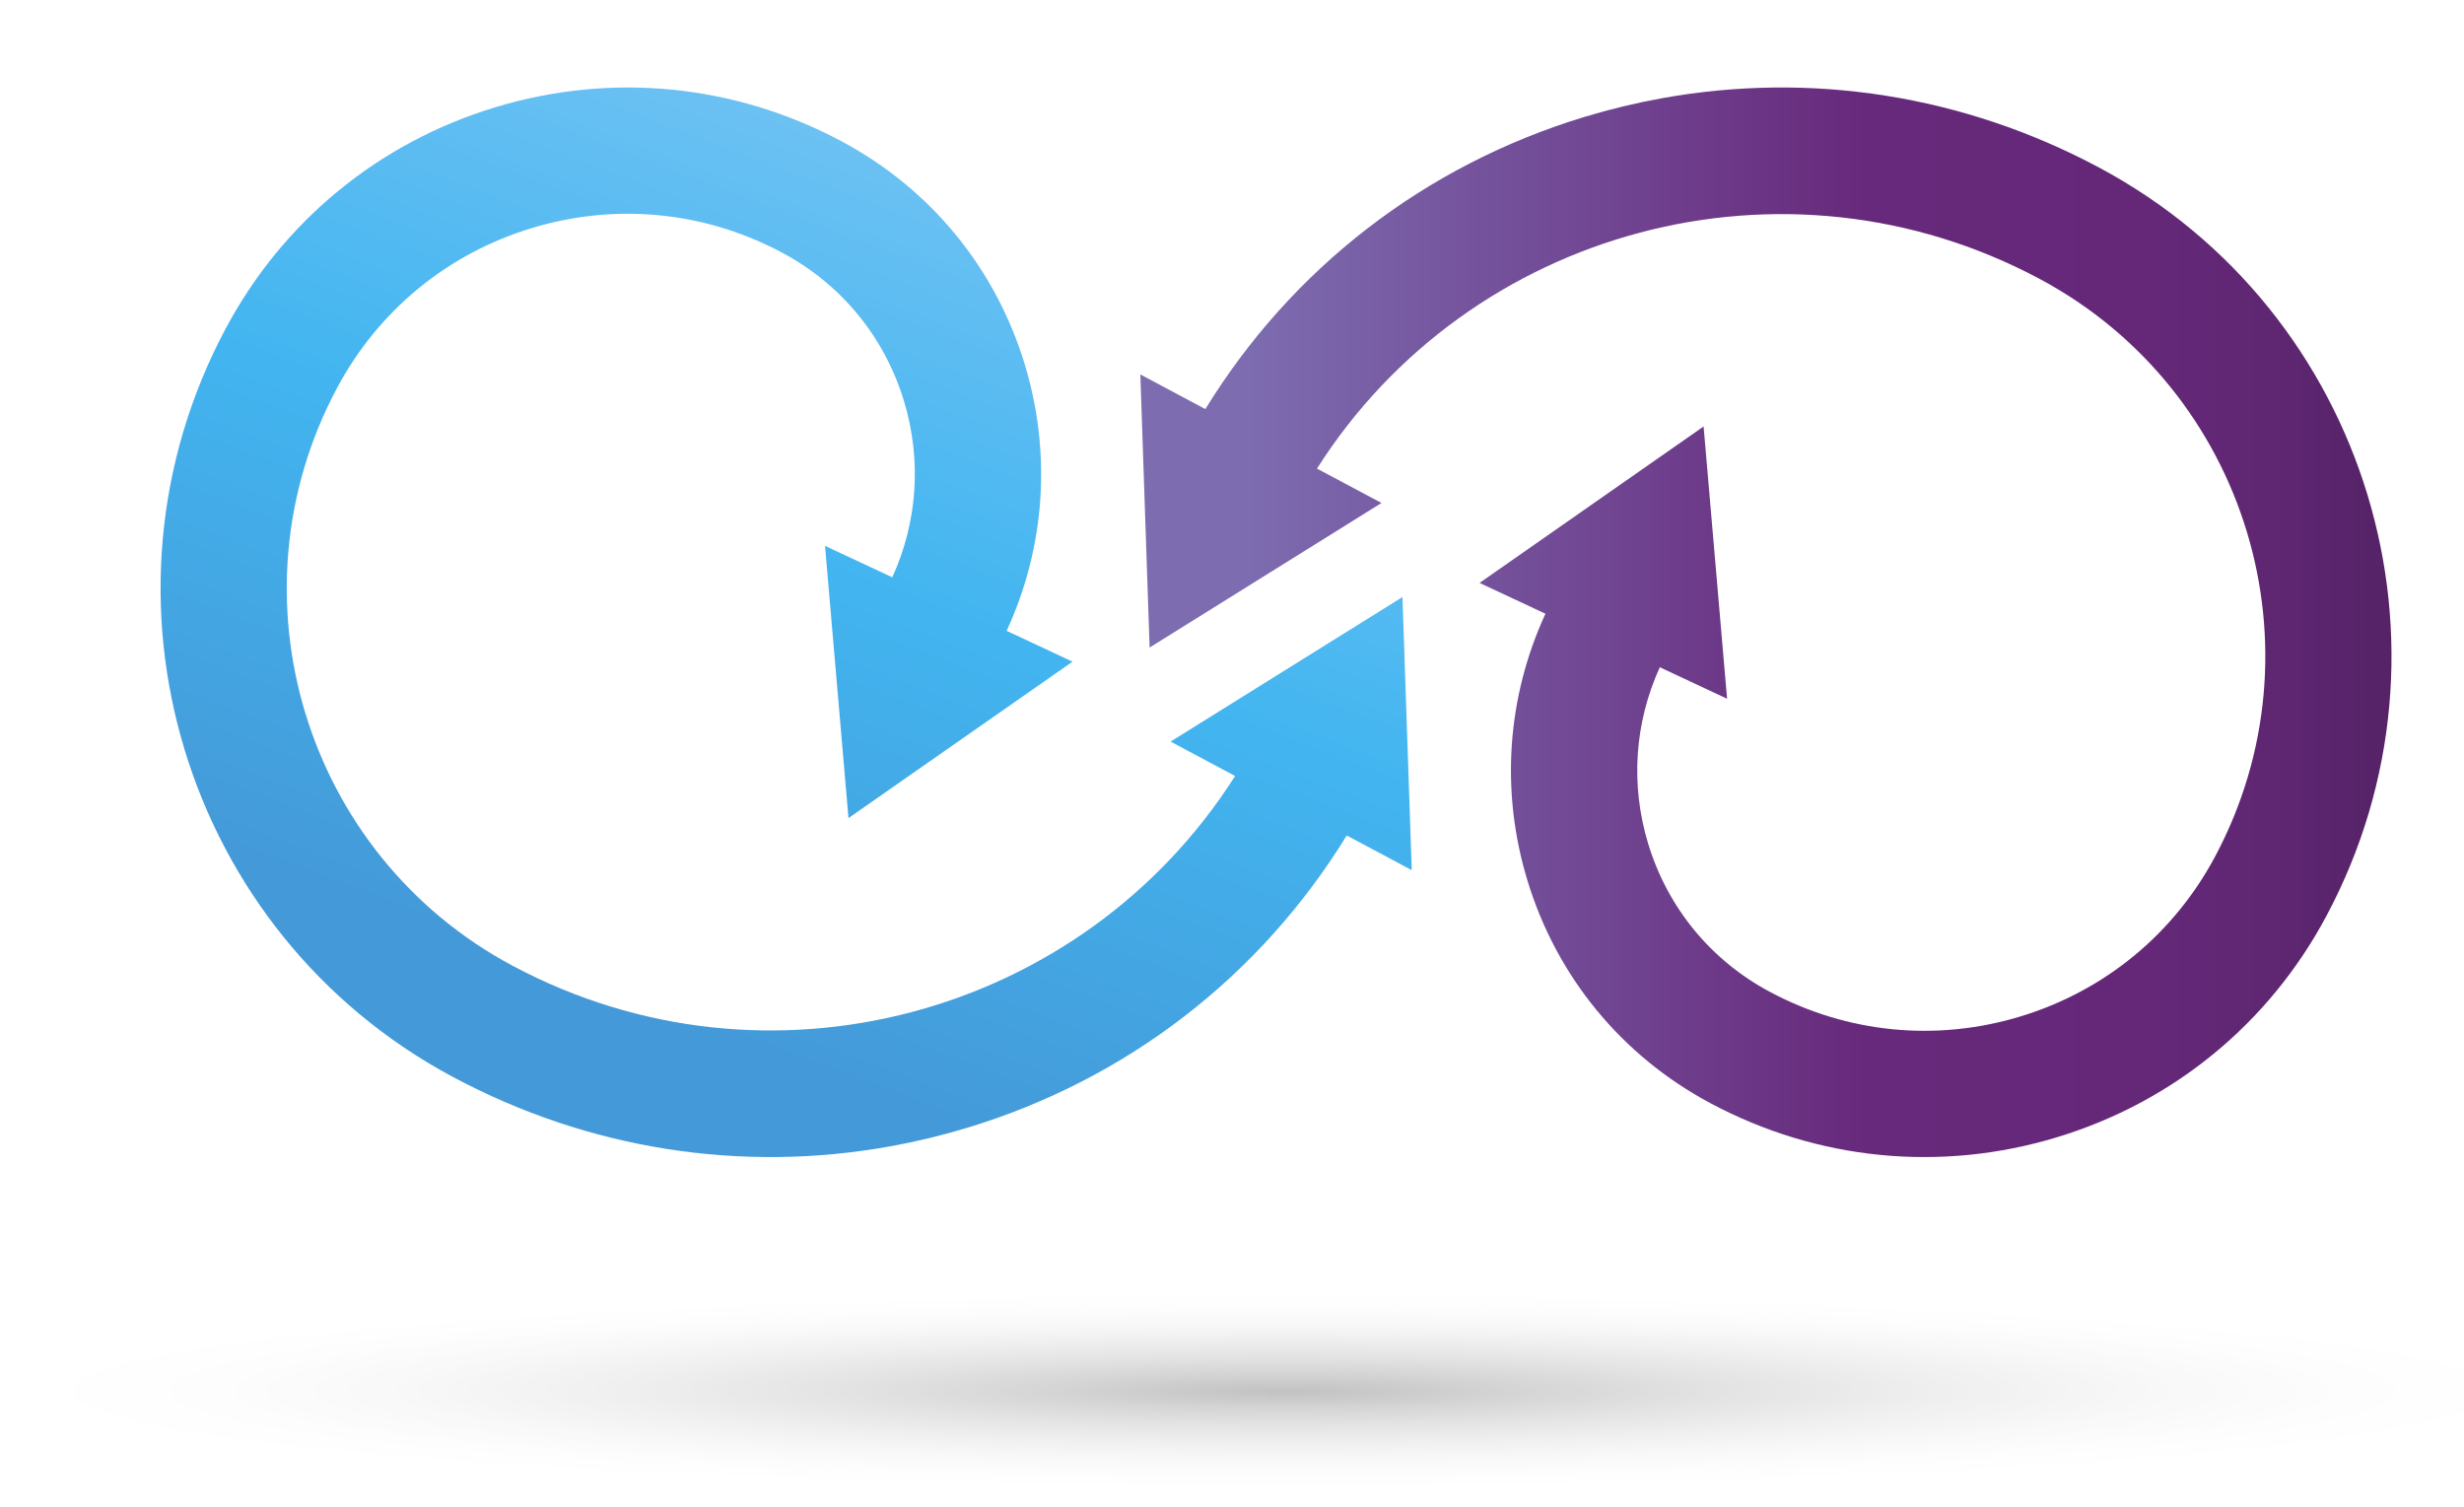
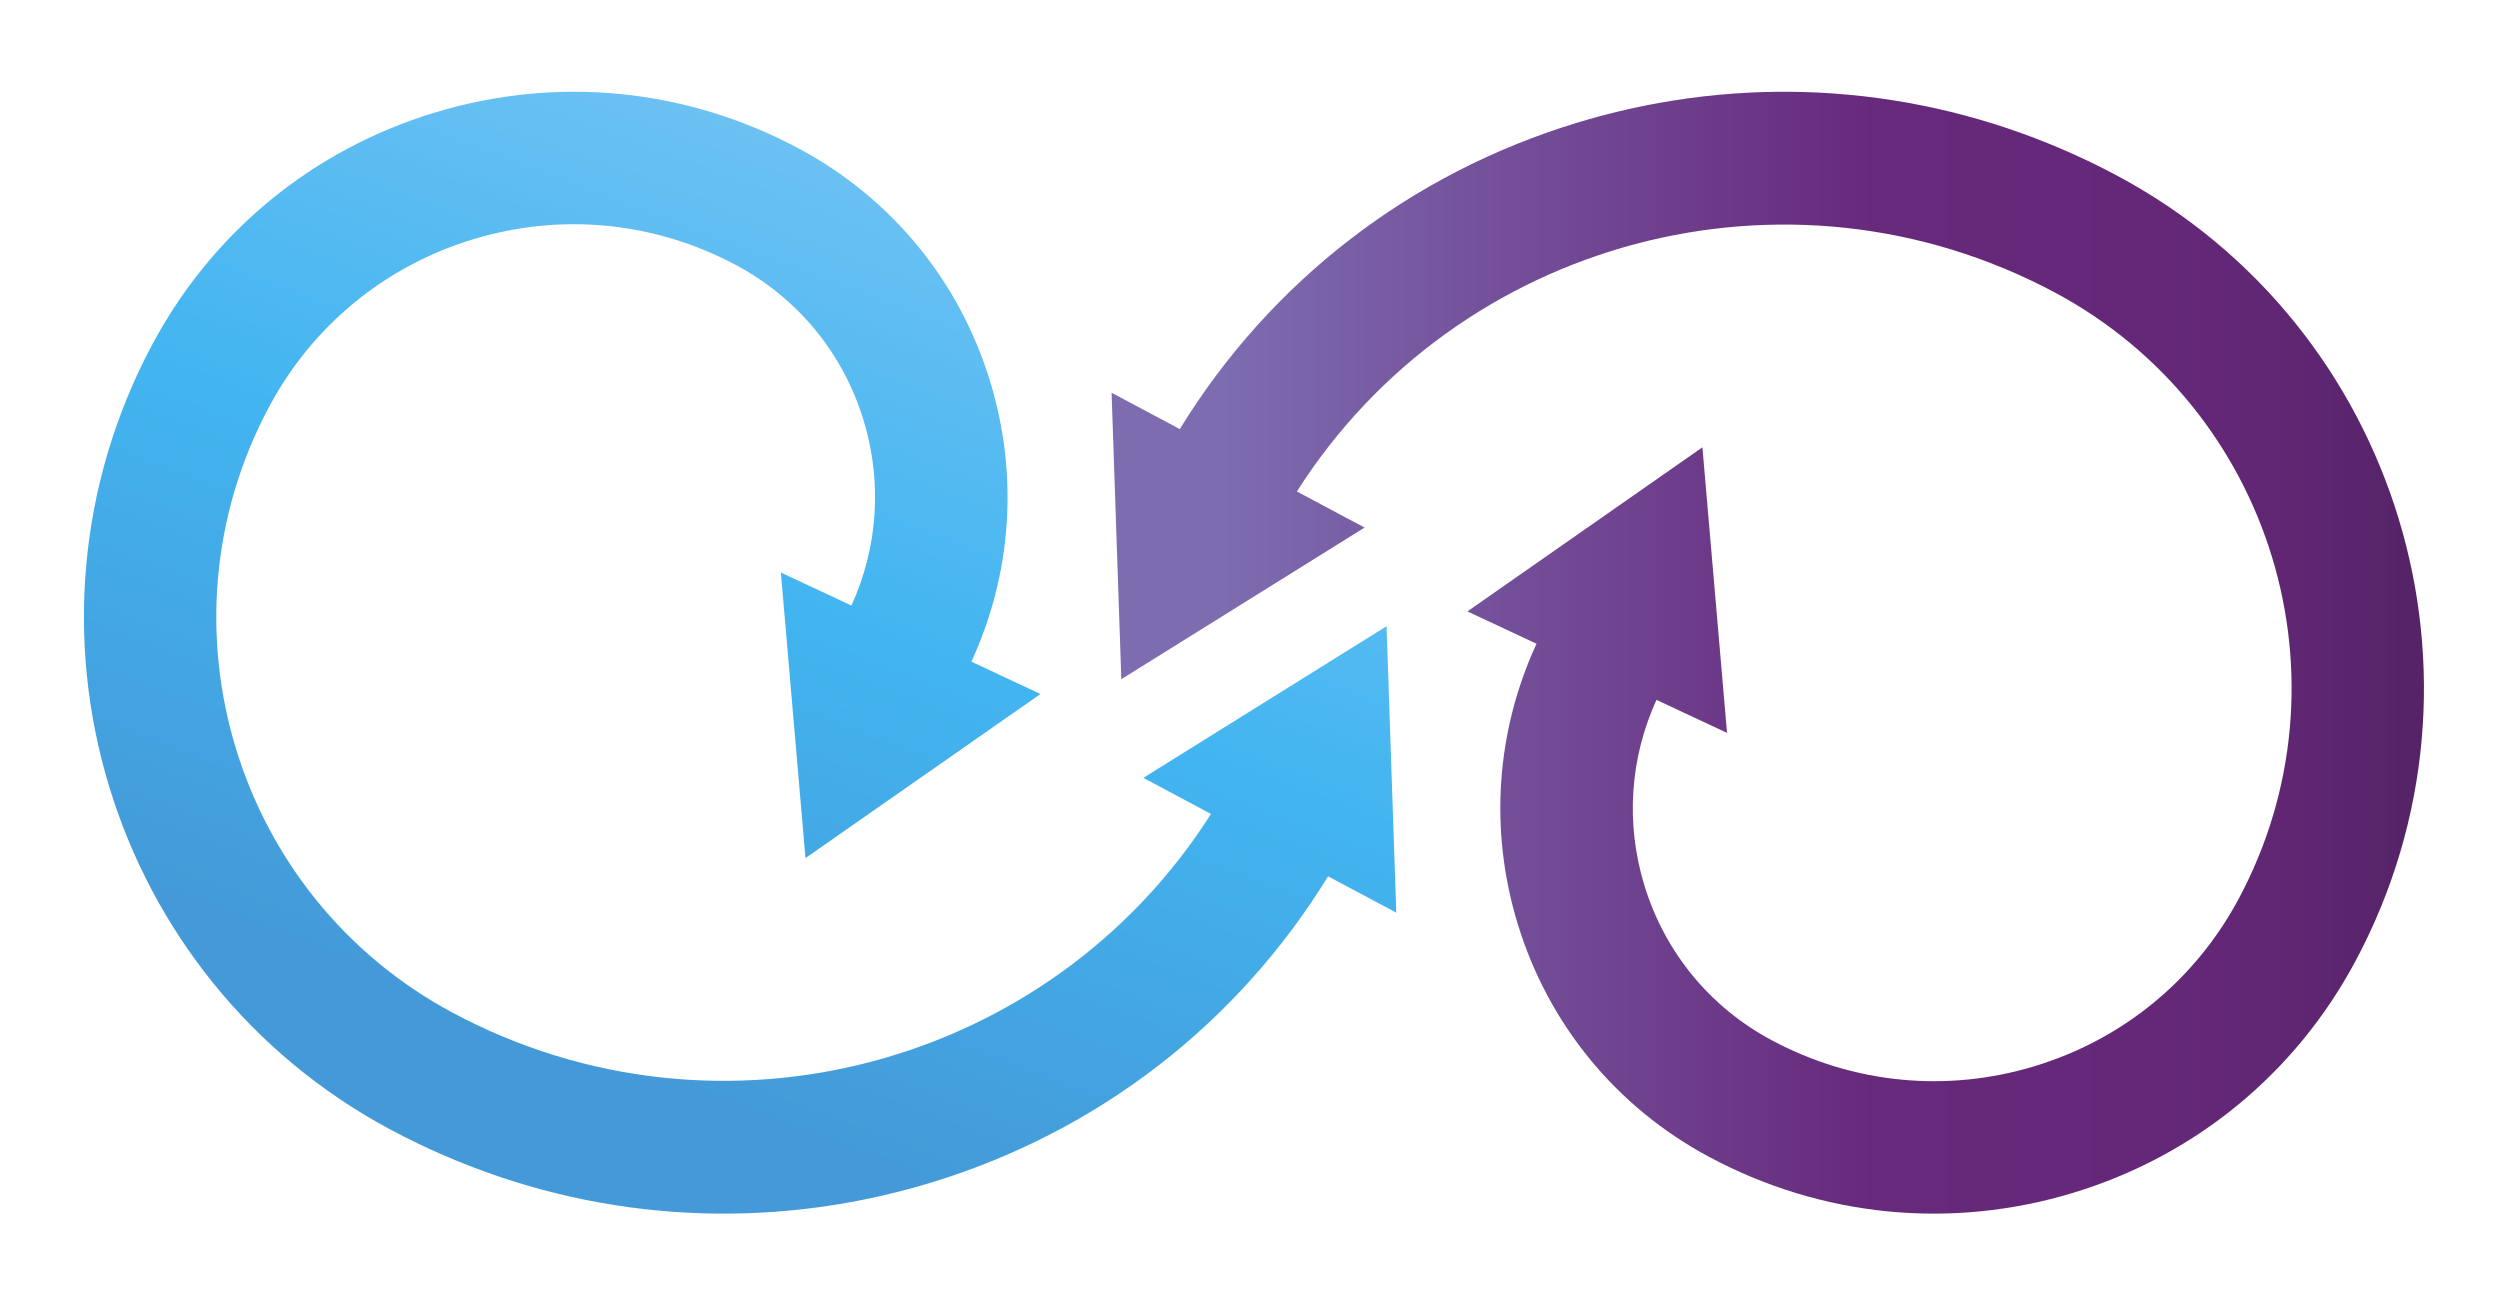
- <svg xmlns="http://www.w3.org/2000/svg" version="1.1" id="Ñëîé_1" x="0px" y="0px" width="248.588px" height="152.016px" viewBox="0 0 248.588 152.016" enable-background="new 0 0 248.588 152.016" xml:space="preserve">
-   <radialGradient id="SVGID_1_" cx="426.763" cy="-9448.459" r="207.686" gradientTransform="matrix(0.6229 0 0 0.0487 -136.3952 600.4677)" gradientUnits="userSpaceOnUse">
-     <stop offset="0" style="stop-color:#666666" />
-     <stop offset="0.17" style="stop-color:#939393" />
-     <stop offset="0.344" style="stop-color:#BABABA" />
-     <stop offset="0.517" style="stop-color:#D8D8D8" />
-     <stop offset="0.686" style="stop-color:#EEEEEE" />
-     <stop offset="0.849" style="stop-color:#FBFBFB" />
-     <stop offset="1" style="stop-color:#FFFFFF" />
-   </radialGradient>
-   <ellipse opacity="0.4" fill="url(#SVGID_1_)" cx="129.435" cy="140.328" rx="129.435" ry="10.109" />
+ <svg xmlns="http://www.w3.org/2000/svg" version="1.1" id="Ñëîé_1" x="0px" y="0px" width="240.46px" height="125.508px" viewBox="8.128 0 240.46 125.508" enable-background="new 8.128 0 240.46 125.508" xml:space="preserve">
  <g>
-     <linearGradient id="SVGID_2_" gradientUnits="userSpaceOnUse" x1="104.945" y1="0.777" x2="66.6" y2="102.066">
+     <linearGradient id="SVGID_1_" gradientUnits="userSpaceOnUse" x1="-229.055" y1="956.239" x2="-267.399" y2="854.95" gradientTransform="matrix(1 0 0 -1 334 957.0161)">
      <stop offset="0.075" style="stop-color:#77C4F3" />
      <stop offset="0.559" style="stop-color:#42B5F0" />
      <stop offset="1" style="stop-color:#449AD8" />
    </linearGradient>
-     <path fill="url(#SVGID_2_)" d="M141.493,60.232l-23.394,14.586l6.507,3.468c-15.385,24.223-47.187,32.88-72.904,19.14   C30.752,86.232,22.815,60.082,34.008,39.131c4.178-7.819,11.15-13.543,19.633-16.119c8.482-2.575,17.461-1.692,25.28,2.485   c5.955,3.182,10.315,8.493,12.276,14.954C93,46.39,92.573,52.646,90.02,58.244l-6.785-3.175l2.367,27.466l22.603-15.782   l-6.647-3.111c3.892-8.451,4.55-17.912,1.825-26.89c-2.95-9.716-9.504-17.701-18.46-22.486c-10.819-5.78-23.241-7.002-34.979-3.438   C38.206,14.391,28.558,22.311,22.778,33.13c-14.503,27.143-4.219,61.025,22.926,75.527c13.673,7.307,29.073,9.706,44.104,6.994   c2.62-0.473,5.234-1.103,7.823-1.888c16.08-4.881,29.516-15.275,38.237-29.474l6.559,3.496L141.493,60.232z" />
-     <linearGradient id="SVGID_3_" gradientUnits="userSpaceOnUse" x1="115.048" y1="62.781" x2="241.275" y2="62.781">
+     <path fill="url(#SVGID_1_)" d="M141.493,60.232l-23.394,14.586l6.507,3.469c-15.385,24.223-47.187,32.88-72.904,19.14   c-20.95-11.194-28.887-37.344-17.694-58.295c4.178-7.819,11.15-13.543,19.633-16.119c8.482-2.575,17.461-1.692,25.28,2.485   c5.955,3.182,10.315,8.493,12.276,14.954C93,46.39,92.573,52.646,90.02,58.244l-6.785-3.176l2.367,27.467l22.603-15.782   l-6.647-3.111c3.892-8.451,4.55-17.912,1.825-26.89c-2.95-9.716-9.504-17.701-18.46-22.486c-10.819-5.78-23.241-7.002-34.979-3.438   C38.206,14.391,28.558,22.311,22.778,33.13c-14.503,27.143-4.219,61.025,22.926,75.527c13.673,7.307,29.073,9.706,44.104,6.993   c2.62-0.473,5.234-1.103,7.823-1.888c16.08-4.881,29.517-15.274,38.237-29.474l6.559,3.496L141.493,60.232z" />
+     <linearGradient id="SVGID_2_" gradientUnits="userSpaceOnUse" x1="-218.953" y1="894.236" x2="-92.725" y2="894.236" gradientTransform="matrix(1 0 0 -1 334 957.0161)">
      <stop offset="0.086" style="stop-color:#7D6CB0" />
      <stop offset="0.581" style="stop-color:#67297B" />
      <stop offset="0.802" style="stop-color:#652879" />
      <stop offset="0.918" style="stop-color:#5E2671" />
      <stop offset="0.984" style="stop-color:#562368" />
    </linearGradient>
-     <path fill="url(#SVGID_3_)" d="M115.982,65.329l23.395-14.586l-6.509-3.468c15.386-24.222,47.188-32.879,72.903-19.14   c20.95,11.193,28.889,37.344,17.696,58.295c-4.179,7.819-11.151,13.544-19.634,16.118c-8.483,2.575-17.46,1.693-25.279-2.485   c-5.958-3.181-10.315-8.492-12.277-14.953c-1.802-5.94-1.374-12.196,1.178-17.793l6.786,3.175l-2.368-27.467l-22.602,15.783   l6.646,3.11c-3.892,8.452-4.551,17.912-1.825,26.89c2.95,9.715,9.506,17.7,18.46,22.485c10.819,5.782,23.242,7.002,34.98,3.439   c11.736-3.563,21.385-11.483,27.164-22.302c14.504-27.144,4.219-61.025-22.925-75.527c-13.676-7.306-29.074-9.706-44.104-6.993   c-2.62,0.473-5.235,1.102-7.823,1.888c-16.081,4.881-29.517,15.275-38.237,29.474l-6.56-3.497L115.982,65.329z" />
+     <path fill="url(#SVGID_2_)" d="M115.982,65.329l23.395-14.586l-6.509-3.469c15.386-24.222,47.188-32.879,72.902-19.14   c20.951,11.193,28.89,37.344,17.696,58.295c-4.179,7.819-11.151,13.544-19.634,16.118c-8.482,2.575-17.46,1.693-25.279-2.485   c-5.957-3.181-10.314-8.491-12.277-14.953c-1.801-5.939-1.373-12.195,1.179-17.793l6.786,3.176l-2.368-27.468l-22.603,15.783   l6.646,3.11c-3.893,8.452-4.551,17.912-1.825,26.89c2.95,9.715,9.507,17.7,18.46,22.485c10.819,5.782,23.242,7.002,34.98,3.438   c11.736-3.563,21.385-11.482,27.164-22.302c14.504-27.144,4.219-61.024-22.926-75.527c-13.676-7.306-29.074-9.705-44.104-6.992   c-2.62,0.473-5.234,1.102-7.823,1.888c-16.081,4.881-29.517,15.275-38.237,29.474l-6.56-3.497L115.982,65.329z" />
  </g>
</svg>
